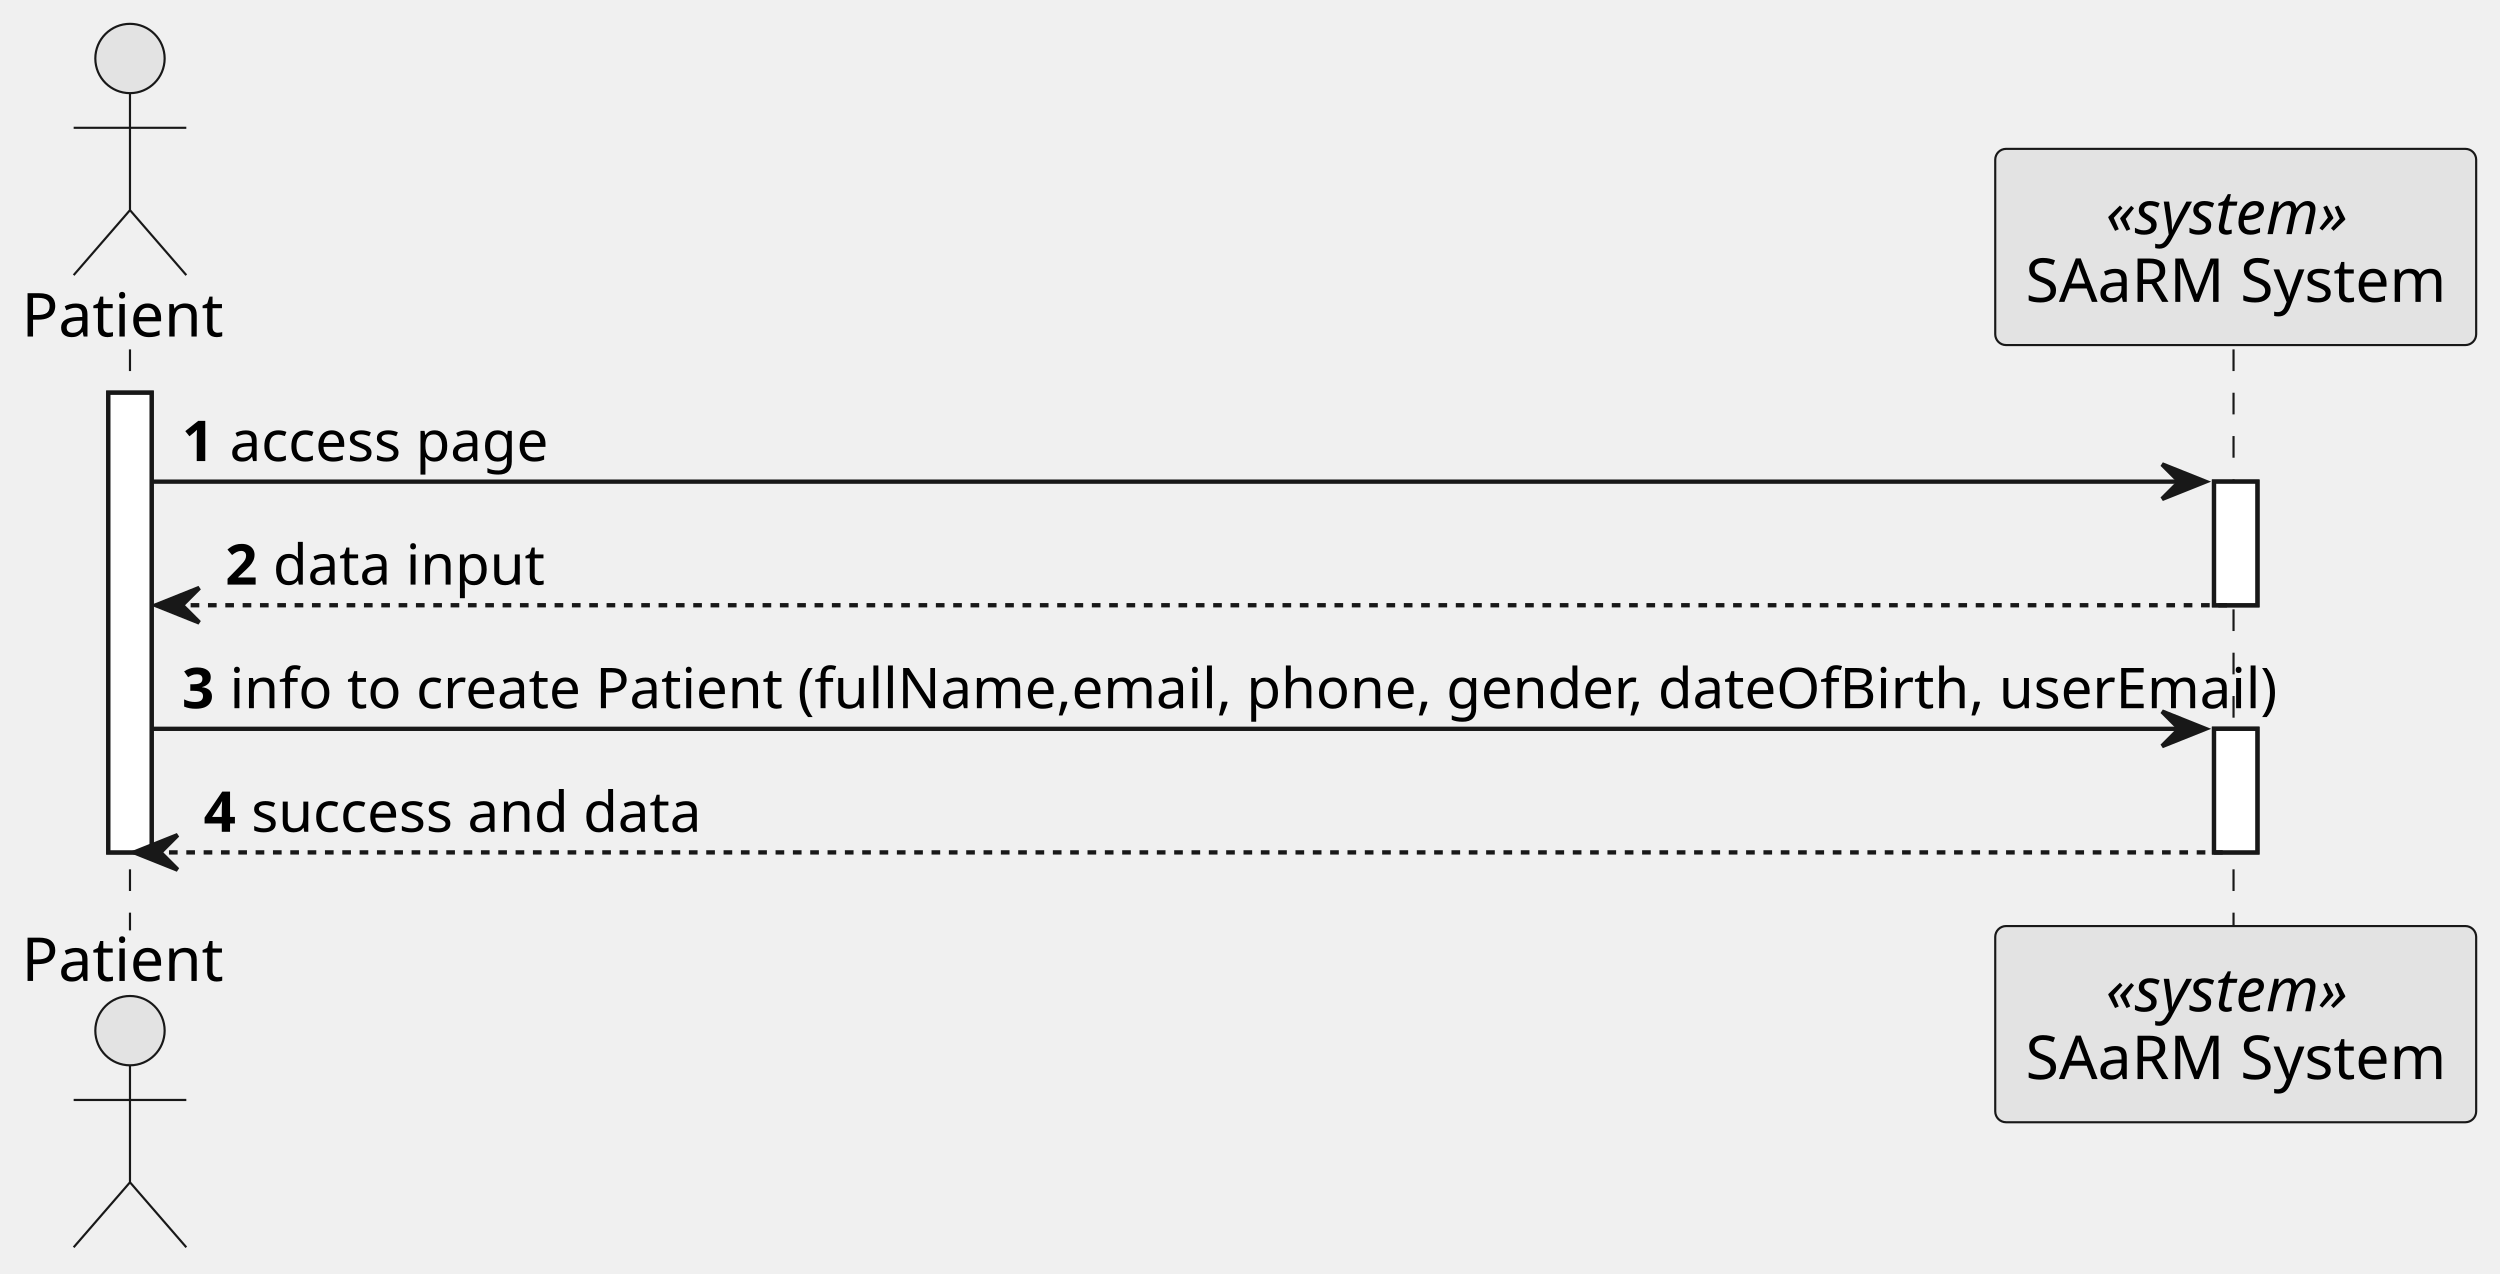
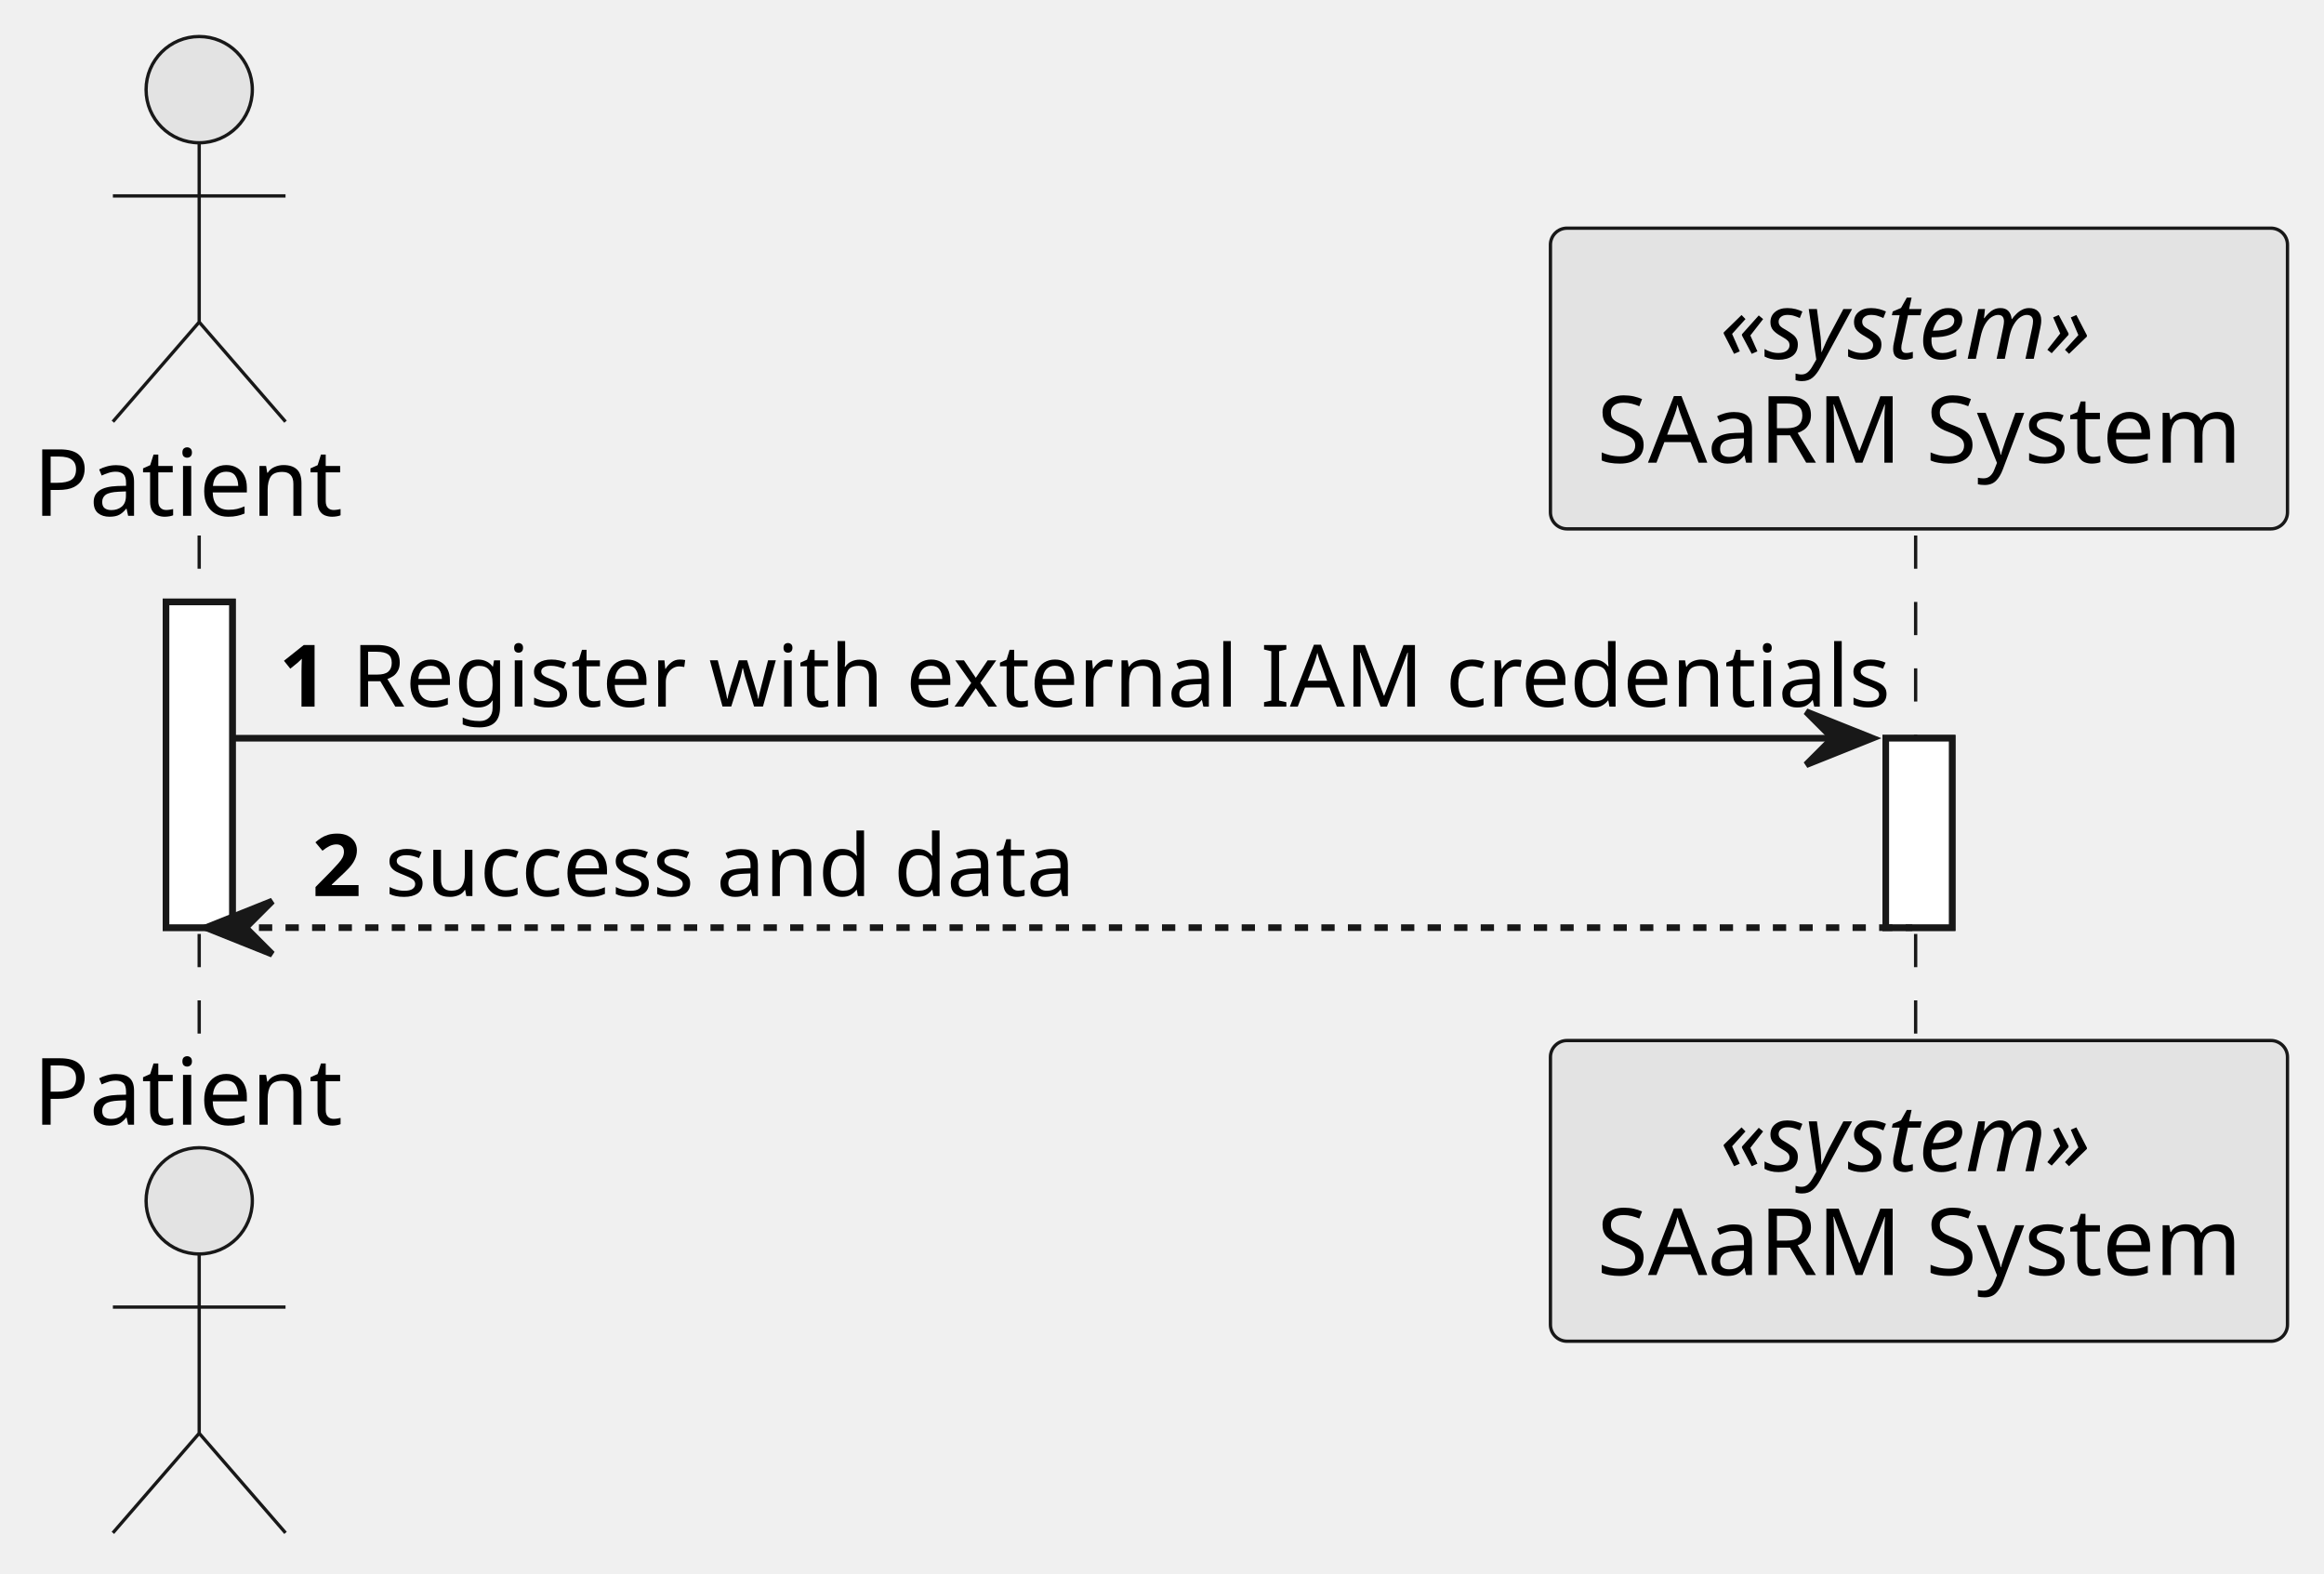
- <svg xmlns="http://www.w3.org/2000/svg" contentStyleType="text/css" height="294px" preserveAspectRatio="none" style="width:577px;height:294px;background:#FFFFFF;" version="1.1" viewBox="0 0 577 294" width="577px" zoomAndPan="magnify">
+ <svg xmlns="http://www.w3.org/2000/svg" contentStyleType="text/css" height="237px" preserveAspectRatio="none" style="width:350px;height:237px;background:#FFFFFF;" version="1.1" viewBox="0 0 350 237" width="350px" zoomAndPan="magnify">
  <defs />
  <g>
-     <rect fill="#FFFFFF" height="106.094" style="stroke:#181818;stroke-width:1.0;" width="10" x="25" y="90.641" />
-     <rect fill="#FFFFFF" height="28.523" style="stroke:#181818;stroke-width:1.0;" width="10" x="511" y="111.164" />
-     <rect fill="#FFFFFF" height="28.523" style="stroke:#181818;stroke-width:1.0;" width="10" x="511" y="168.211" />
-     <line style="stroke:#181818;stroke-width:0.5;stroke-dasharray:5.0,5.0;" x1="30" x2="30" y1="80.641" y2="214.734" />
-     <line style="stroke:#181818;stroke-width:0.5;stroke-dasharray:5.0,5.0;" x1="515.5" x2="515.5" y1="80.641" y2="214.734" />
+     <rect fill="#FFFFFF" height="49.047" style="stroke:#181818;stroke-width:1.0;" width="10" x="25" y="90.641" />
+     <rect fill="#FFFFFF" height="28.523" style="stroke:#181818;stroke-width:1.0;" width="10" x="284" y="111.164" />
+     <line style="stroke:#181818;stroke-width:0.5;stroke-dasharray:5.0,5.0;" x1="30" x2="30" y1="80.641" y2="157.688" />
+     <line style="stroke:#181818;stroke-width:0.5;stroke-dasharray:5.0,5.0;" x1="288.5" x2="288.5" y1="80.641" y2="157.688" />
    <text fill="#000000" font-family="sans-serif" font-size="14" lengthAdjust="spacing" textLength="44" x="5" y="77.674">Patient</text>
    <ellipse cx="30" cy="13.5" fill="#E3E3E3" rx="8" ry="8" style="stroke:#181818;stroke-width:0.5;" />
    <path d="M30,21.5 L30,48.5 M17,29.5 L43,29.5 M30,48.5 L17,63.5 M30,48.5 L43,63.5 " fill="none" style="stroke:#181818;stroke-width:0.5;" />
-     <text fill="#000000" font-family="sans-serif" font-size="14" lengthAdjust="spacing" textLength="44" x="5" y="226.408">Patient</text>
-     <ellipse cx="30" cy="237.875" fill="#E3E3E3" rx="8" ry="8" style="stroke:#181818;stroke-width:0.5;" />
-     <path d="M30,245.875 L30,272.875 M17,253.875 L43,253.875 M30,272.875 L17,287.875 M30,272.875 L43,287.875 " fill="none" style="stroke:#181818;stroke-width:0.5;" />
-     <rect fill="#E3E3E3" height="45.281" rx="2.5" ry="2.5" style="stroke:#181818;stroke-width:0.5;" width="111" x="460.5" y="34.359" />
-     <text fill="#000000" font-family="sans-serif" font-size="14" font-style="italic" lengthAdjust="spacing" textLength="60" x="486" y="54.033">«system»</text>
-     <text fill="#000000" font-family="sans-serif" font-size="14" lengthAdjust="spacing" textLength="97" x="467.5" y="69.674">SAaRM System</text>
-     <rect fill="#E3E3E3" height="45.281" rx="2.5" ry="2.5" style="stroke:#181818;stroke-width:0.5;" width="111" x="460.5" y="213.734" />
-     <text fill="#000000" font-family="sans-serif" font-size="14" font-style="italic" lengthAdjust="spacing" textLength="60" x="486" y="233.408">«system»</text>
-     <text fill="#000000" font-family="sans-serif" font-size="14" lengthAdjust="spacing" textLength="97" x="467.5" y="249.049">SAaRM System</text>
-     <rect fill="#FFFFFF" height="106.094" style="stroke:#181818;stroke-width:1.0;" width="10" x="25" y="90.641" />
-     <rect fill="#FFFFFF" height="28.523" style="stroke:#181818;stroke-width:1.0;" width="10" x="511" y="111.164" />
-     <rect fill="#FFFFFF" height="28.523" style="stroke:#181818;stroke-width:1.0;" width="10" x="511" y="168.211" />
-     <polygon fill="#181818" points="499,107.164,509,111.164,499,115.164,503,111.164" style="stroke:#181818;stroke-width:1.0;" />
-     <line style="stroke:#181818;stroke-width:1.0;" x1="35" x2="505" y1="111.164" y2="111.164" />
+     <text fill="#000000" font-family="sans-serif" font-size="14" lengthAdjust="spacing" textLength="44" x="5" y="169.361">Patient</text>
+     <ellipse cx="30" cy="180.828" fill="#E3E3E3" rx="8" ry="8" style="stroke:#181818;stroke-width:0.5;" />
+     <path d="M30,188.828 L30,215.828 M17,196.828 L43,196.828 M30,215.828 L17,230.828 M30,215.828 L43,230.828 " fill="none" style="stroke:#181818;stroke-width:0.5;" />
+     <rect fill="#E3E3E3" height="45.281" rx="2.5" ry="2.5" style="stroke:#181818;stroke-width:0.5;" width="111" x="233.5" y="34.359" />
+     <text fill="#000000" font-family="sans-serif" font-size="14" font-style="italic" lengthAdjust="spacing" textLength="60" x="259" y="54.033">«system»</text>
+     <text fill="#000000" font-family="sans-serif" font-size="14" lengthAdjust="spacing" textLength="97" x="240.5" y="69.674">SAaRM System</text>
+     <rect fill="#E3E3E3" height="45.281" rx="2.5" ry="2.5" style="stroke:#181818;stroke-width:0.5;" width="111" x="233.5" y="156.688" />
+     <text fill="#000000" font-family="sans-serif" font-size="14" font-style="italic" lengthAdjust="spacing" textLength="60" x="259" y="176.361">«system»</text>
+     <text fill="#000000" font-family="sans-serif" font-size="14" lengthAdjust="spacing" textLength="97" x="240.5" y="192.002">SAaRM System</text>
+     <rect fill="#FFFFFF" height="49.047" style="stroke:#181818;stroke-width:1.0;" width="10" x="25" y="90.641" />
+     <rect fill="#FFFFFF" height="28.523" style="stroke:#181818;stroke-width:1.0;" width="10" x="284" y="111.164" />
+     <polygon fill="#181818" points="272,107.164,282,111.164,272,115.164,276,111.164" style="stroke:#181818;stroke-width:1.0;" />
+     <line style="stroke:#181818;stroke-width:1.0;" x1="35" x2="278" y1="111.164" y2="111.164" />
    <text fill="#000000" font-family="sans-serif" font-size="13" font-weight="bold" lengthAdjust="spacing" textLength="7" x="42" y="106.409">1</text>
-     <text fill="#000000" font-family="sans-serif" font-size="13" lengthAdjust="spacing" textLength="74" x="53" y="106.409">access page</text>
-     <polygon fill="#181818" points="46,135.688,36,139.688,46,143.688,42,139.688" style="stroke:#181818;stroke-width:1.0;" />
-     <line style="stroke:#181818;stroke-width:1.0;stroke-dasharray:2.0,2.0;" x1="40" x2="515" y1="139.688" y2="139.688" />
-     <text fill="#000000" font-family="sans-serif" font-size="13" font-weight="bold" lengthAdjust="spacing" textLength="7" x="52" y="134.933">2</text>
-     <text fill="#000000" font-family="sans-serif" font-size="13" lengthAdjust="spacing" textLength="57" x="63" y="134.933">data input</text>
-     <polygon fill="#181818" points="499,164.211,509,168.211,499,172.211,503,168.211" style="stroke:#181818;stroke-width:1.0;" />
-     <line style="stroke:#181818;stroke-width:1.0;" x1="35" x2="505" y1="168.211" y2="168.211" />
-     <text fill="#000000" font-family="sans-serif" font-size="13" font-weight="bold" lengthAdjust="spacing" textLength="7" x="42" y="163.456">3</text>
-     <text fill="#000000" font-family="sans-serif" font-size="13" lengthAdjust="spacing" textLength="446" x="53" y="163.456">info to create Patient (fullName,email, phone, gender, dateOfBirth, userEmail)</text>
-     <polygon fill="#181818" points="41,192.734,31,196.734,41,200.734,37,196.734" style="stroke:#181818;stroke-width:1.0;" />
-     <line style="stroke:#181818;stroke-width:1.0;stroke-dasharray:2.0,2.0;" x1="35" x2="515" y1="196.734" y2="196.734" />
-     <text fill="#000000" font-family="sans-serif" font-size="13" font-weight="bold" lengthAdjust="spacing" textLength="7" x="47" y="191.98">4</text>
-     <text fill="#000000" font-family="sans-serif" font-size="13" lengthAdjust="spacing" textLength="103" x="58" y="191.98">success and data</text>
+     <text fill="#000000" font-family="sans-serif" font-size="13" lengthAdjust="spacing" textLength="219" x="53" y="106.409">Register with external IAM credentials</text>
+     <polygon fill="#181818" points="41,135.688,31,139.688,41,143.688,37,139.688" style="stroke:#181818;stroke-width:1.0;" />
+     <line style="stroke:#181818;stroke-width:1.0;stroke-dasharray:2.0,2.0;" x1="35" x2="288" y1="139.688" y2="139.688" />
+     <text fill="#000000" font-family="sans-serif" font-size="13" font-weight="bold" lengthAdjust="spacing" textLength="7" x="47" y="134.933">2</text>
+     <text fill="#000000" font-family="sans-serif" font-size="13" lengthAdjust="spacing" textLength="103" x="58" y="134.933">success and data</text>
  </g>
</svg>
